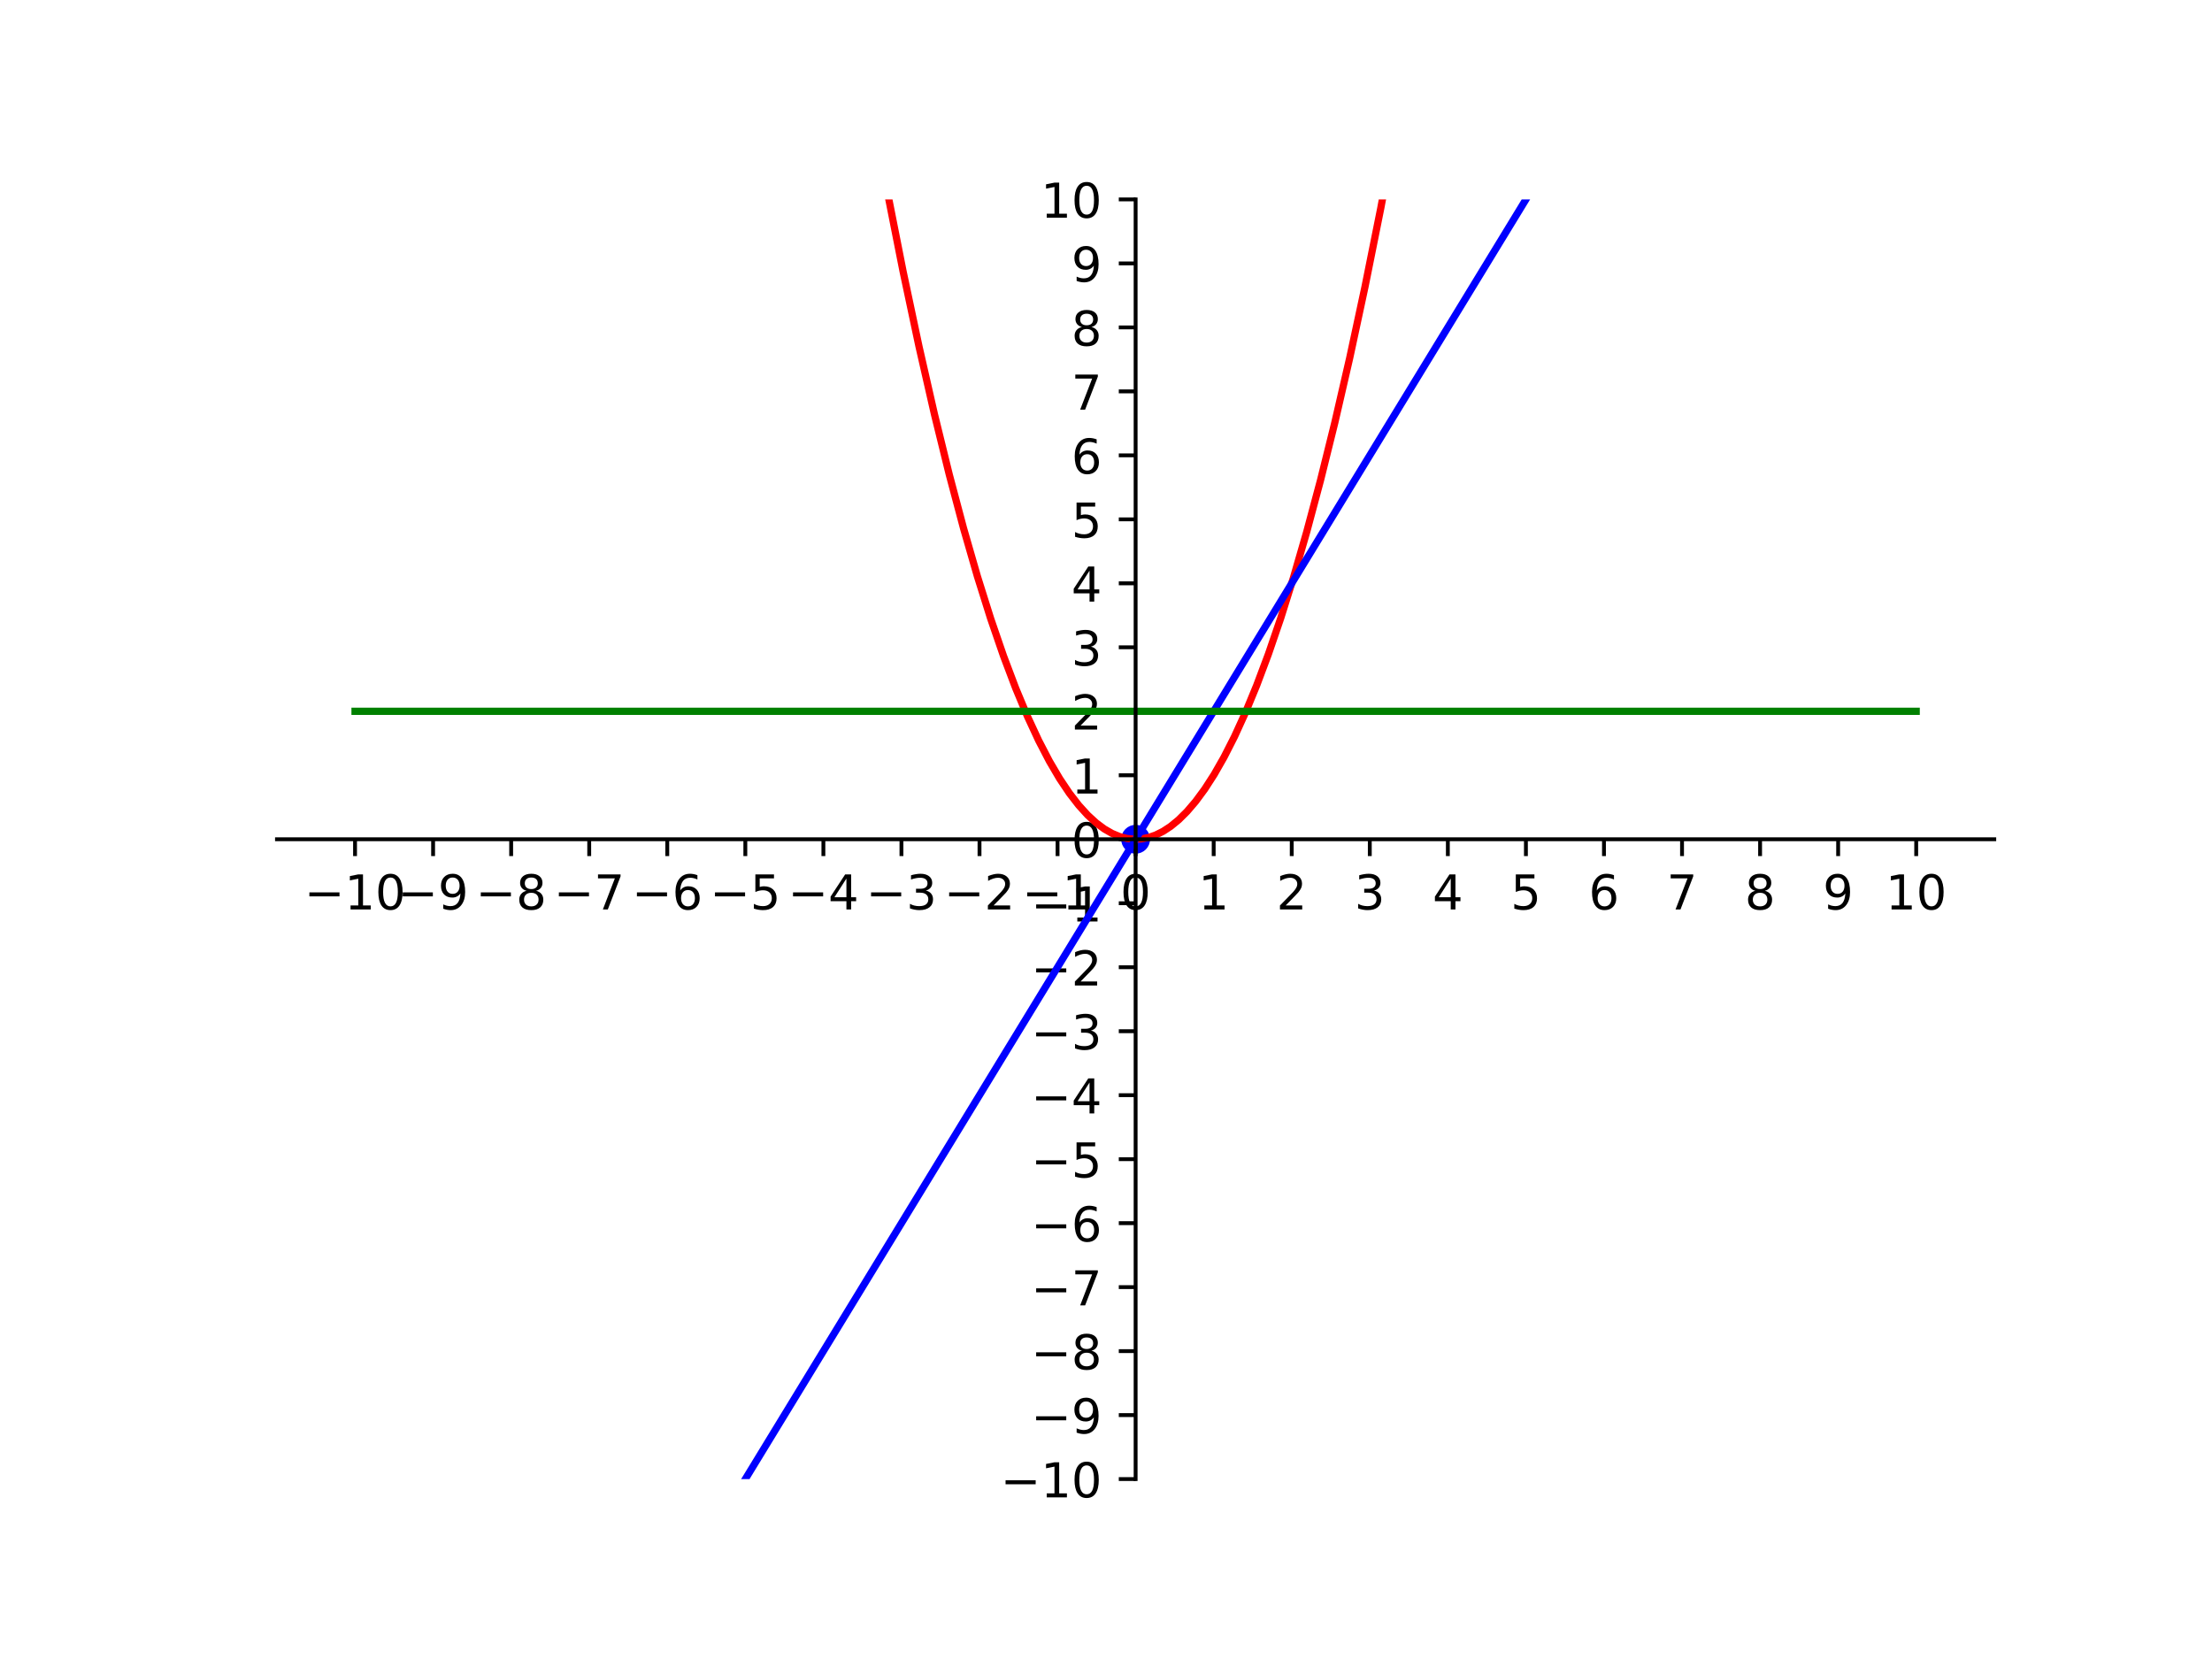
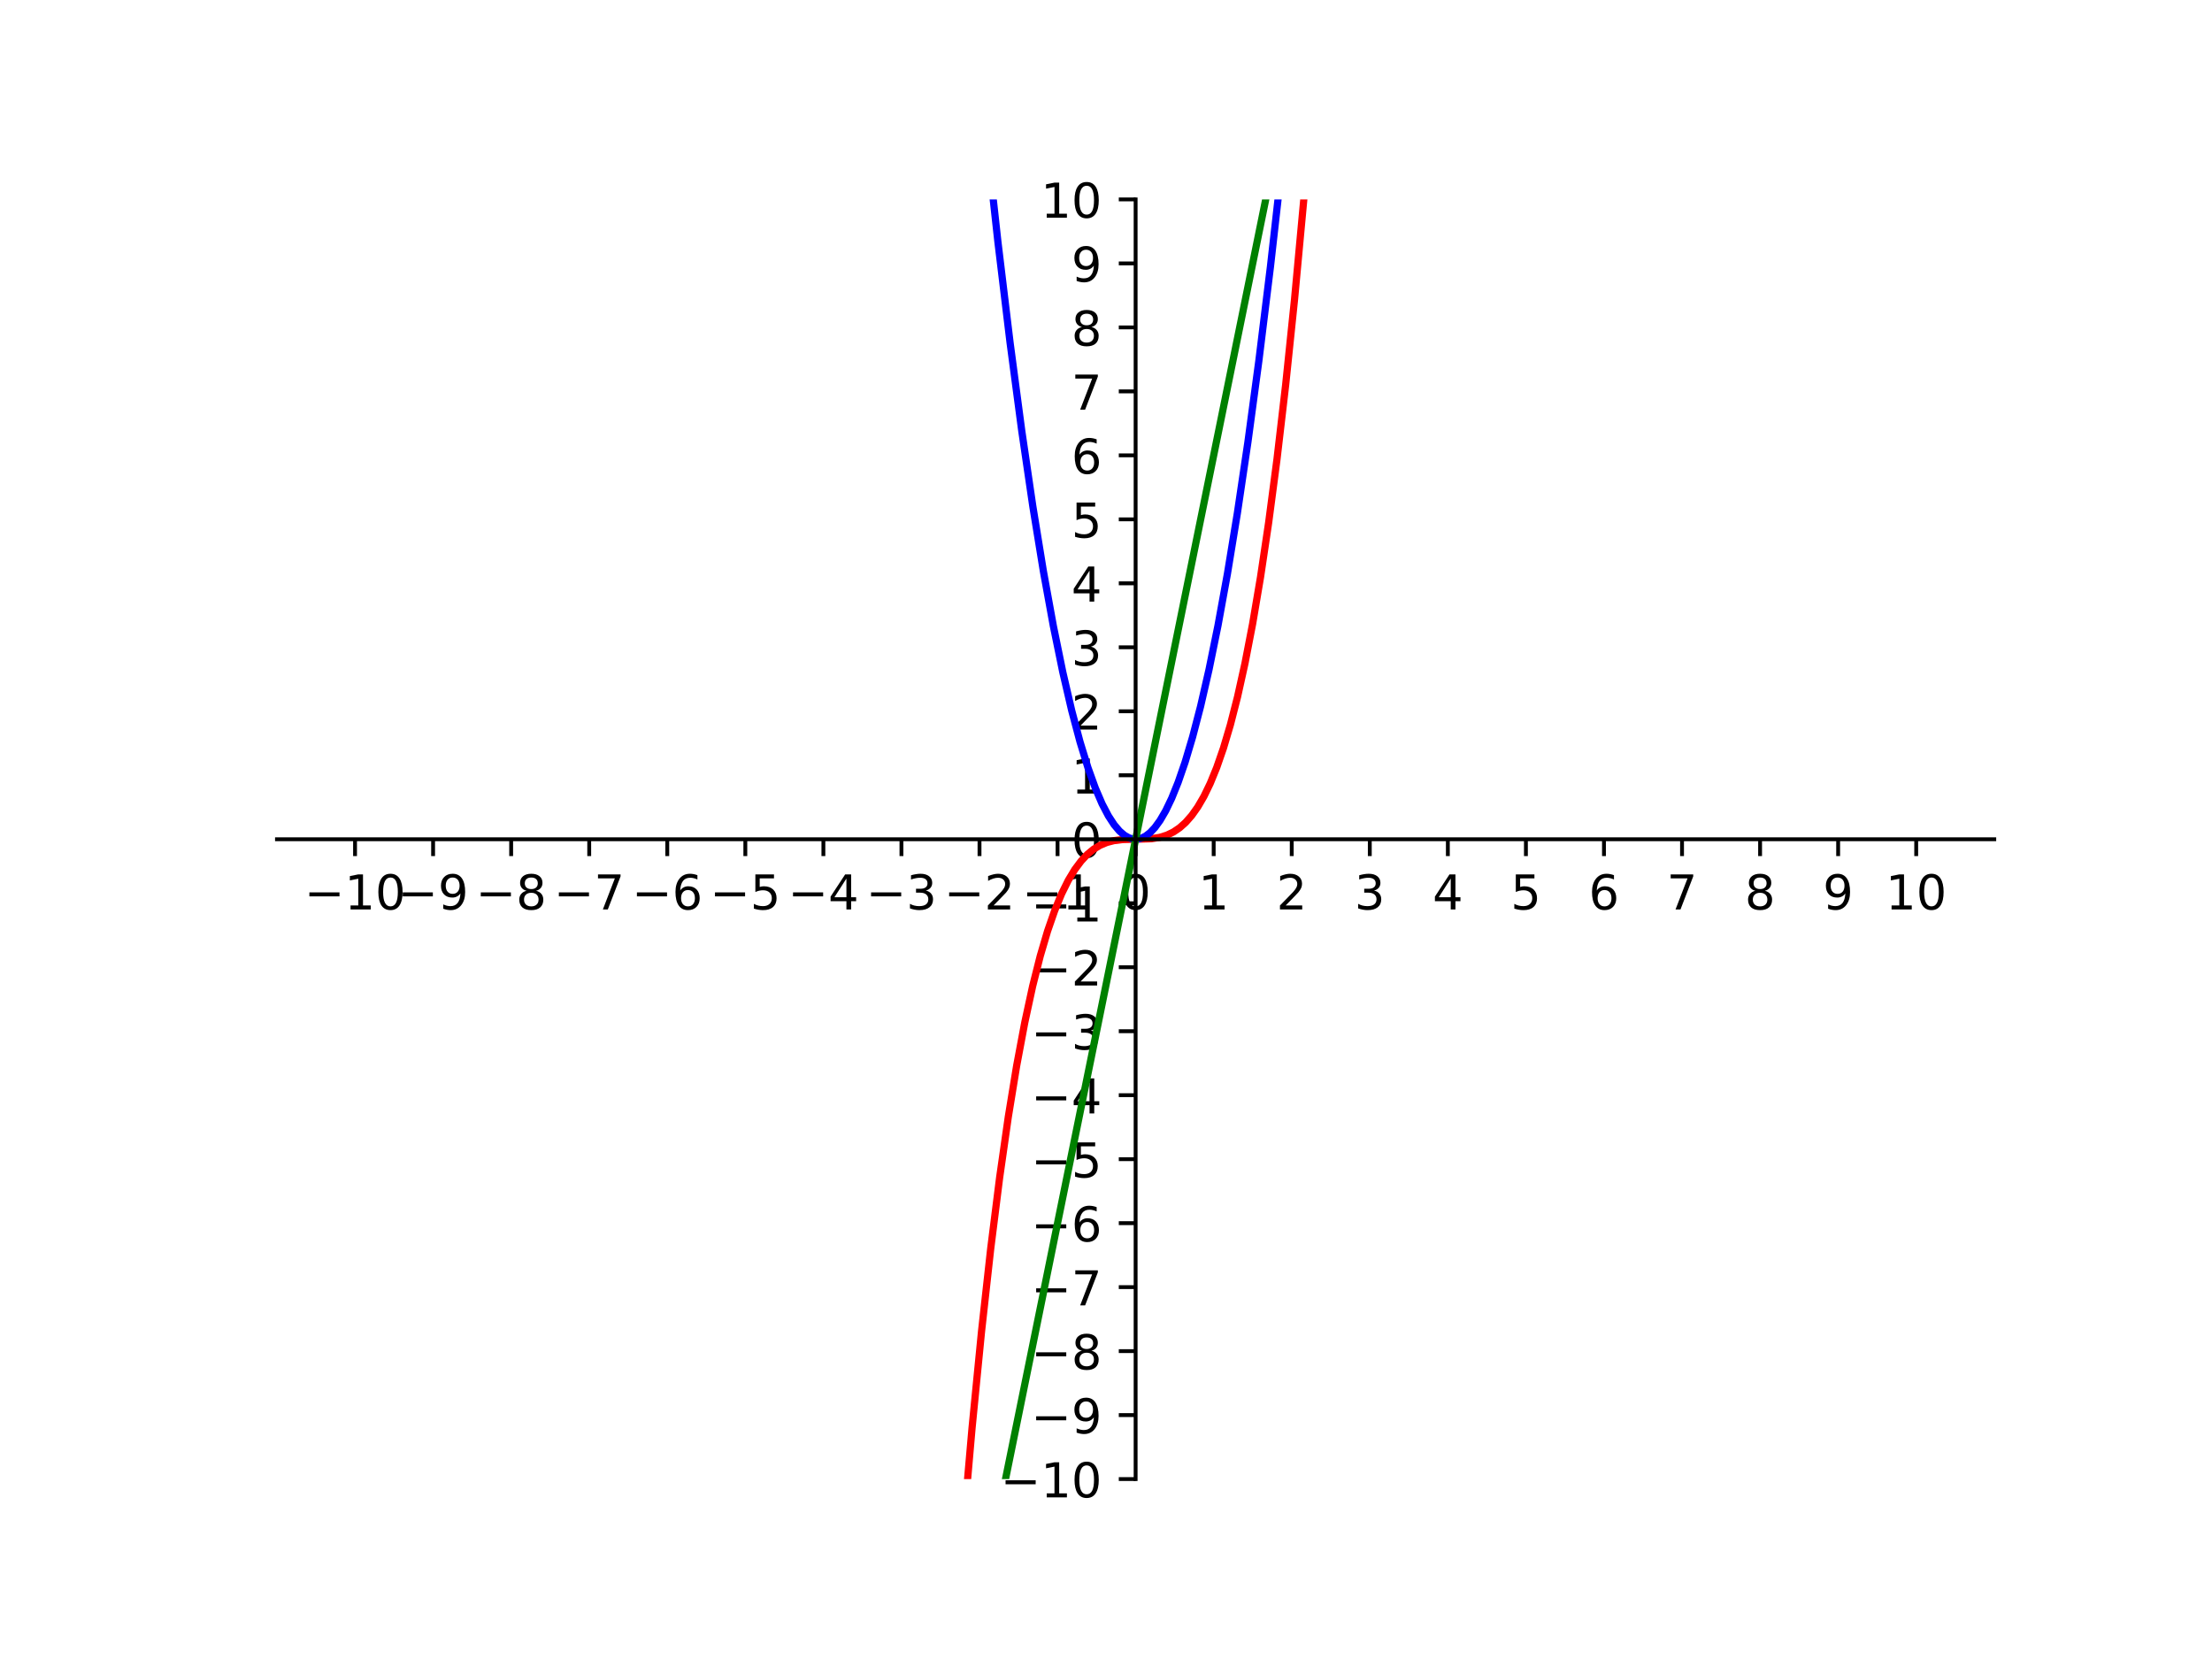
<svg xmlns="http://www.w3.org/2000/svg" xmlns:xlink="http://www.w3.org/1999/xlink" height="345pt" version="1.1" viewBox="0 0 460 345" width="460pt">
  <defs>
    <style type="text/css">
*{stroke-linecap:butt;stroke-linejoin:round;}
  </style>
  </defs>
  <g id="figure_1">
    <g id="patch_1">
      <path d="M 0 345.6  L 460.8 345.6  L 460.8 0  L 0 0  z " style="fill:#ffffff;" />
    </g>
    <g id="axes_1">
      <g id="patch_2">
        <path d="M 57.6 307.584  L 414.72 307.584  L 414.72 41.472  L 57.6 41.472  z " style="fill:#ffffff;" />
      </g>
      <g id="PathCollection_1">
-         <path clip-path="url(#p8478a89f45)" d="M 0 349.136  C 0.938 349.136 1.837 348.763 2.5 348.1  C 3.163 347.437 3.536 346.538 3.536 345.6  C 3.536 344.662 3.163 343.763 2.5 343.1  C 1.837 342.437 0.938 342.064 0 342.064  C -0.938 342.064 -1.837 342.437 -2.5 343.1  C -3.163 343.763 -3.536 344.662 -3.536 345.6  C -3.536 346.538 -3.163 347.437 -2.5 348.1  C -1.837 348.763 -0.938 349.136 0 349.136  z " style="fill:none;stroke:#800080;" />
-       </g>
-       <g id="PathCollection_2">
-         <defs>
-           <path d="M 0 2.5  C 0.663 2.5 1.299 2.237 1.768 1.768  C 2.237 1.299 2.5 0.663 2.5 0  C 2.5 -0.663 2.237 -1.299 1.768 -1.768  C 1.299 -2.237 0.663 -2.5 0 -2.5  C -0.663 -2.5 -1.299 -2.237 -1.768 -1.768  C -2.237 -1.299 -2.5 -0.663 -2.5 0  C -2.5 0.663 -2.237 1.299 -1.768 1.768  C -1.299 2.237 -0.663 2.5 0 2.5  z " id="m3355dd2261" style="stroke:#0000ff;" />
-         </defs>
-         <g clip-path="url(#p8478a89f45)">
-           <use style="fill:#0000ff;stroke:#0000ff;" x="236.16" xlink:href="#m3355dd2261" y="174.528" />
-         </g>
-       </g>
+         <path clip-path="url(#p56ffd6845a)" d="M 0 349.136  C 0.938 349.136 1.837 348.763 2.5 348.1  C 3.163 347.437 3.536 346.538 3.536 345.6  C 3.536 344.662 3.163 343.763 2.5 343.1  C 1.837 342.437 0.938 342.064 0 342.064  C -0.938 342.064 -1.837 342.437 -2.5 343.1  C -3.163 343.763 -3.536 344.662 -3.536 345.6  C -3.536 346.538 -3.163 347.437 -2.5 348.1  C -1.837 348.763 -0.938 349.136 0 349.136  z " style="fill:none;stroke:#800080;" />
+       </g>
+       <g id="PathCollection_2" />
      <g id="PathCollection_3" />
      <g id="matplotlib.axis_1">
        <g id="xtick_1">
          <g id="line2d_1">
            <defs>
-               <path d="M 0 0  L 0 3.5  " id="m9b237fff95" style="stroke:#000000;stroke-width:0.8;" />
-             </defs>
-             <g>
-               <use style="stroke:#000000;stroke-width:0.8;" x="73.833" xlink:href="#m9b237fff95" y="174.528" />
+               <path d="M 0 0  L 0 3.5  " id="m36ff1b4f3a" style="stroke:#000000;stroke-width:0.8;" />
+             </defs>
+             <g>
+               <use style="stroke:#000000;stroke-width:0.8;" x="73.833" xlink:href="#m36ff1b4f3a" y="174.528" />
            </g>
          </g>
          <g id="text_1">
            <defs>
              <path d="M 10.594 35.5  L 73.188 35.5  L 73.188 27.203  L 10.594 27.203  z " id="DejaVuSans-2212" />
              <path d="M 12.406 8.297  L 28.516 8.297  L 28.516 63.922  L 10.984 60.406  L 10.984 69.391  L 28.422 72.906  L 38.281 72.906  L 38.281 8.297  L 54.391 8.297  L 54.391 0  L 12.406 0  z " id="DejaVuSans-31" />
              <path d="M 31.781 66.406  Q 24.172 66.406 20.328 58.906  Q 16.5 51.422 16.5 36.375  Q 16.5 21.391 20.328 13.891  Q 24.172 6.391 31.781 6.391  Q 39.453 6.391 43.281 13.891  Q 47.125 21.391 47.125 36.375  Q 47.125 51.422 43.281 58.906  Q 39.453 66.406 31.781 66.406  z M 31.781 74.219  Q 44.047 74.219 50.516 64.516  Q 56.984 54.828 56.984 36.375  Q 56.984 17.969 50.516 8.266  Q 44.047 -1.422 31.781 -1.422  Q 19.531 -1.422 13.062 8.266  Q 6.594 17.969 6.594 36.375  Q 6.594 54.828 13.062 64.516  Q 19.531 74.219 31.781 74.219  z " id="DejaVuSans-30" />
            </defs>
            <g transform="translate(63.28038 189.1264)scale(0.1 -0.1)">
              <use xlink:href="#DejaVuSans-2212" />
              <use x="83.789" xlink:href="#DejaVuSans-31" />
              <use x="147.412" xlink:href="#DejaVuSans-30" />
            </g>
          </g>
        </g>
        <g id="xtick_2">
          <g id="line2d_2">
            <g>
-               <use style="stroke:#000000;stroke-width:0.8;" x="90.065" xlink:href="#m9b237fff95" y="174.528" />
+               <use style="stroke:#000000;stroke-width:0.8;" x="90.065" xlink:href="#m36ff1b4f3a" y="174.528" />
            </g>
          </g>
          <g id="text_2">
            <defs>
              <path d="M 10.984 1.516  L 10.984 10.5  Q 14.703 8.734 18.5 7.812  Q 22.312 6.891 25.984 6.891  Q 35.75 6.891 40.891 13.453  Q 46.047 20.016 46.781 33.406  Q 43.953 29.203 39.594 26.953  Q 35.25 24.703 29.984 24.703  Q 19.047 24.703 12.672 31.312  Q 6.297 37.938 6.297 49.422  Q 6.297 60.641 12.938 67.422  Q 19.578 74.219 30.609 74.219  Q 43.266 74.219 49.922 64.516  Q 56.594 54.828 56.594 36.375  Q 56.594 19.141 48.406 8.859  Q 40.234 -1.422 26.422 -1.422  Q 22.703 -1.422 18.891 -0.688  Q 15.094 0.047 10.984 1.516  z M 30.609 32.422  Q 37.25 32.422 41.125 36.953  Q 45.016 41.5 45.016 49.422  Q 45.016 57.281 41.125 61.844  Q 37.25 66.406 30.609 66.406  Q 23.969 66.406 20.094 61.844  Q 16.219 57.281 16.219 49.422  Q 16.219 41.5 20.094 36.953  Q 23.969 32.422 30.609 32.422  z " id="DejaVuSans-39" />
            </defs>
            <g transform="translate(82.69436 189.1264)scale(0.1 -0.1)">
              <use xlink:href="#DejaVuSans-2212" />
              <use x="83.789" xlink:href="#DejaVuSans-39" />
            </g>
          </g>
        </g>
        <g id="xtick_3">
          <g id="line2d_3">
            <g>
-               <use style="stroke:#000000;stroke-width:0.8;" x="106.298" xlink:href="#m9b237fff95" y="174.528" />
+               <use style="stroke:#000000;stroke-width:0.8;" x="106.298" xlink:href="#m36ff1b4f3a" y="174.528" />
            </g>
          </g>
          <g id="text_3">
            <defs>
              <path d="M 31.781 34.625  Q 24.75 34.625 20.719 30.859  Q 16.703 27.094 16.703 20.516  Q 16.703 13.922 20.719 10.156  Q 24.75 6.391 31.781 6.391  Q 38.812 6.391 42.859 10.172  Q 46.922 13.969 46.922 20.516  Q 46.922 27.094 42.891 30.859  Q 38.875 34.625 31.781 34.625  z M 21.922 38.812  Q 15.578 40.375 12.031 44.719  Q 8.5 49.078 8.5 55.328  Q 8.5 64.062 14.719 69.141  Q 20.953 74.219 31.781 74.219  Q 42.672 74.219 48.875 69.141  Q 55.078 64.062 55.078 55.328  Q 55.078 49.078 51.531 44.719  Q 48 40.375 41.703 38.812  Q 48.828 37.156 52.797 32.312  Q 56.781 27.484 56.781 20.516  Q 56.781 9.906 50.312 4.234  Q 43.844 -1.422 31.781 -1.422  Q 19.734 -1.422 13.25 4.234  Q 6.781 9.906 6.781 20.516  Q 6.781 27.484 10.781 32.312  Q 14.797 37.156 21.922 38.812  z M 18.312 54.391  Q 18.312 48.734 21.844 45.562  Q 25.391 42.391 31.781 42.391  Q 38.141 42.391 41.719 45.562  Q 45.312 48.734 45.312 54.391  Q 45.312 60.062 41.719 63.234  Q 38.141 66.406 31.781 66.406  Q 25.391 66.406 21.844 63.234  Q 18.312 60.062 18.312 54.391  z " id="DejaVuSans-38" />
            </defs>
            <g transform="translate(98.92709 189.1264)scale(0.1 -0.1)">
              <use xlink:href="#DejaVuSans-2212" />
              <use x="83.789" xlink:href="#DejaVuSans-38" />
            </g>
          </g>
        </g>
        <g id="xtick_4">
          <g id="line2d_4">
            <g>
-               <use style="stroke:#000000;stroke-width:0.8;" x="122.531" xlink:href="#m9b237fff95" y="174.528" />
+               <use style="stroke:#000000;stroke-width:0.8;" x="122.531" xlink:href="#m36ff1b4f3a" y="174.528" />
            </g>
          </g>
          <g id="text_4">
            <defs>
              <path d="M 8.203 72.906  L 55.078 72.906  L 55.078 68.703  L 28.609 0  L 18.312 0  L 43.219 64.594  L 8.203 64.594  z " id="DejaVuSans-37" />
            </defs>
            <g transform="translate(115.1598 189.1264)scale(0.1 -0.1)">
              <use xlink:href="#DejaVuSans-2212" />
              <use x="83.789" xlink:href="#DejaVuSans-37" />
            </g>
          </g>
        </g>
        <g id="xtick_5">
          <g id="line2d_5">
            <g>
-               <use style="stroke:#000000;stroke-width:0.8;" x="138.764" xlink:href="#m9b237fff95" y="174.528" />
+               <use style="stroke:#000000;stroke-width:0.8;" x="138.764" xlink:href="#m36ff1b4f3a" y="174.528" />
            </g>
          </g>
          <g id="text_5">
            <defs>
              <path d="M 33.016 40.375  Q 26.375 40.375 22.484 35.828  Q 18.609 31.297 18.609 23.391  Q 18.609 15.531 22.484 10.953  Q 26.375 6.391 33.016 6.391  Q 39.656 6.391 43.531 10.953  Q 47.406 15.531 47.406 23.391  Q 47.406 31.297 43.531 35.828  Q 39.656 40.375 33.016 40.375  z M 52.594 71.297  L 52.594 62.312  Q 48.875 64.062 45.094 64.984  Q 41.312 65.922 37.594 65.922  Q 27.828 65.922 22.672 59.328  Q 17.531 52.734 16.797 39.406  Q 19.672 43.656 24.016 45.922  Q 28.375 48.188 33.594 48.188  Q 44.578 48.188 50.953 41.516  Q 57.328 34.859 57.328 23.391  Q 57.328 12.156 50.688 5.359  Q 44.047 -1.422 33.016 -1.422  Q 20.359 -1.422 13.672 8.266  Q 6.984 17.969 6.984 36.375  Q 6.984 53.656 15.188 63.938  Q 23.391 74.219 37.203 74.219  Q 40.922 74.219 44.703 73.484  Q 48.484 72.75 52.594 71.297  z " id="DejaVuSans-36" />
            </defs>
            <g transform="translate(131.3925 189.1264)scale(0.1 -0.1)">
              <use xlink:href="#DejaVuSans-2212" />
              <use x="83.789" xlink:href="#DejaVuSans-36" />
            </g>
          </g>
        </g>
        <g id="xtick_6">
          <g id="line2d_6">
            <g>
-               <use style="stroke:#000000;stroke-width:0.8;" x="154.996" xlink:href="#m9b237fff95" y="174.528" />
+               <use style="stroke:#000000;stroke-width:0.8;" x="154.996" xlink:href="#m36ff1b4f3a" y="174.528" />
            </g>
          </g>
          <g id="text_6">
            <defs>
              <path d="M 10.797 72.906  L 49.516 72.906  L 49.516 64.594  L 19.828 64.594  L 19.828 46.734  Q 21.969 47.469 24.109 47.828  Q 26.266 48.188 28.422 48.188  Q 40.625 48.188 47.75 41.5  Q 54.891 34.812 54.891 23.391  Q 54.891 11.625 47.562 5.094  Q 40.234 -1.422 26.906 -1.422  Q 22.312 -1.422 17.547 -0.641  Q 12.797 0.141 7.719 1.703  L 7.719 11.625  Q 12.109 9.234 16.797 8.062  Q 21.484 6.891 26.703 6.891  Q 35.156 6.891 40.078 11.328  Q 45.016 15.766 45.016 23.391  Q 45.016 31 40.078 35.438  Q 35.156 39.891 26.703 39.891  Q 22.75 39.891 18.812 39.016  Q 14.891 38.141 10.797 36.281  z " id="DejaVuSans-35" />
            </defs>
            <g transform="translate(147.6253 189.1264)scale(0.1 -0.1)">
              <use xlink:href="#DejaVuSans-2212" />
              <use x="83.789" xlink:href="#DejaVuSans-35" />
            </g>
          </g>
        </g>
        <g id="xtick_7">
          <g id="line2d_7">
            <g>
-               <use style="stroke:#000000;stroke-width:0.8;" x="171.229" xlink:href="#m9b237fff95" y="174.528" />
+               <use style="stroke:#000000;stroke-width:0.8;" x="171.229" xlink:href="#m36ff1b4f3a" y="174.528" />
            </g>
          </g>
          <g id="text_7">
            <defs>
              <path d="M 37.797 64.312  L 12.891 25.391  L 37.797 25.391  z M 35.203 72.906  L 47.609 72.906  L 47.609 25.391  L 58.016 25.391  L 58.016 17.188  L 47.609 17.188  L 47.609 0  L 37.797 0  L 37.797 17.188  L 4.891 17.188  L 4.891 26.703  z " id="DejaVuSans-34" />
            </defs>
            <g transform="translate(163.858 189.1264)scale(0.1 -0.1)">
              <use xlink:href="#DejaVuSans-2212" />
              <use x="83.789" xlink:href="#DejaVuSans-34" />
            </g>
          </g>
        </g>
        <g id="xtick_8">
          <g id="line2d_8">
            <g>
-               <use style="stroke:#000000;stroke-width:0.8;" x="187.462" xlink:href="#m9b237fff95" y="174.528" />
+               <use style="stroke:#000000;stroke-width:0.8;" x="187.462" xlink:href="#m36ff1b4f3a" y="174.528" />
            </g>
          </g>
          <g id="text_8">
            <defs>
              <path d="M 40.578 39.312  Q 47.656 37.797 51.625 33  Q 55.609 28.219 55.609 21.188  Q 55.609 10.406 48.188 4.484  Q 40.766 -1.422 27.094 -1.422  Q 22.516 -1.422 17.656 -0.516  Q 12.797 0.391 7.625 2.203  L 7.625 11.719  Q 11.719 9.328 16.594 8.109  Q 21.484 6.891 26.812 6.891  Q 36.078 6.891 40.938 10.547  Q 45.797 14.203 45.797 21.188  Q 45.797 27.641 41.281 31.266  Q 36.766 34.906 28.719 34.906  L 20.219 34.906  L 20.219 43.016  L 29.109 43.016  Q 36.375 43.016 40.234 45.922  Q 44.094 48.828 44.094 54.297  Q 44.094 59.906 40.109 62.906  Q 36.141 65.922 28.719 65.922  Q 24.656 65.922 20.016 65.031  Q 15.375 64.156 9.812 62.312  L 9.812 71.094  Q 15.438 72.656 20.344 73.438  Q 25.25 74.219 29.594 74.219  Q 40.828 74.219 47.359 69.109  Q 53.906 64.016 53.906 55.328  Q 53.906 49.266 50.438 45.094  Q 46.969 40.922 40.578 39.312  z " id="DejaVuSans-33" />
            </defs>
            <g transform="translate(180.0907 189.1264)scale(0.1 -0.1)">
              <use xlink:href="#DejaVuSans-2212" />
              <use x="83.789" xlink:href="#DejaVuSans-33" />
            </g>
          </g>
        </g>
        <g id="xtick_9">
          <g id="line2d_9">
            <g>
-               <use style="stroke:#000000;stroke-width:0.8;" x="203.695" xlink:href="#m9b237fff95" y="174.528" />
+               <use style="stroke:#000000;stroke-width:0.8;" x="203.695" xlink:href="#m36ff1b4f3a" y="174.528" />
            </g>
          </g>
          <g id="text_9">
            <defs>
              <path d="M 19.188 8.297  L 53.609 8.297  L 53.609 0  L 7.328 0  L 7.328 8.297  Q 12.938 14.109 22.625 23.891  Q 32.328 33.688 34.812 36.531  Q 39.547 41.844 41.422 45.531  Q 43.312 49.219 43.312 52.781  Q 43.312 58.594 39.234 62.25  Q 35.156 65.922 28.609 65.922  Q 23.969 65.922 18.812 64.312  Q 13.672 62.703 7.812 59.422  L 7.812 69.391  Q 13.766 71.781 18.938 73  Q 24.125 74.219 28.422 74.219  Q 39.75 74.219 46.484 68.547  Q 53.219 62.891 53.219 53.422  Q 53.219 48.922 51.531 44.891  Q 49.859 40.875 45.406 35.406  Q 44.188 33.984 37.641 27.219  Q 31.109 20.453 19.188 8.297  z " id="DejaVuSans-32" />
            </defs>
            <g transform="translate(196.3235 189.1264)scale(0.1 -0.1)">
              <use xlink:href="#DejaVuSans-2212" />
              <use x="83.789" xlink:href="#DejaVuSans-32" />
            </g>
          </g>
        </g>
        <g id="xtick_10">
          <g id="line2d_10">
            <g>
-               <use style="stroke:#000000;stroke-width:0.8;" x="219.927" xlink:href="#m9b237fff95" y="174.528" />
+               <use style="stroke:#000000;stroke-width:0.8;" x="219.927" xlink:href="#m36ff1b4f3a" y="174.528" />
            </g>
          </g>
          <g id="text_10">
            <g transform="translate(212.5562 189.1264)scale(0.1 -0.1)">
              <use xlink:href="#DejaVuSans-2212" />
              <use x="83.789" xlink:href="#DejaVuSans-31" />
            </g>
          </g>
        </g>
        <g id="xtick_11">
          <g id="line2d_11">
            <g>
-               <use style="stroke:#000000;stroke-width:0.8;" x="236.16" xlink:href="#m9b237fff95" y="174.528" />
+               <use style="stroke:#000000;stroke-width:0.8;" x="236.16" xlink:href="#m36ff1b4f3a" y="174.528" />
            </g>
          </g>
          <g id="text_11">
            <g transform="translate(232.9787 189.1264)scale(0.1 -0.1)">
              <use xlink:href="#DejaVuSans-30" />
            </g>
          </g>
        </g>
        <g id="xtick_12">
          <g id="line2d_12">
            <g>
-               <use style="stroke:#000000;stroke-width:0.8;" x="252.393" xlink:href="#m9b237fff95" y="174.528" />
+               <use style="stroke:#000000;stroke-width:0.8;" x="252.393" xlink:href="#m36ff1b4f3a" y="174.528" />
            </g>
          </g>
          <g id="text_12">
            <g transform="translate(249.2115 189.1264)scale(0.1 -0.1)">
              <use xlink:href="#DejaVuSans-31" />
            </g>
          </g>
        </g>
        <g id="xtick_13">
          <g id="line2d_13">
            <g>
-               <use style="stroke:#000000;stroke-width:0.8;" x="268.625" xlink:href="#m9b237fff95" y="174.528" />
+               <use style="stroke:#000000;stroke-width:0.8;" x="268.625" xlink:href="#m36ff1b4f3a" y="174.528" />
            </g>
          </g>
          <g id="text_13">
            <g transform="translate(265.4442 189.1264)scale(0.1 -0.1)">
              <use xlink:href="#DejaVuSans-32" />
            </g>
          </g>
        </g>
        <g id="xtick_14">
          <g id="line2d_14">
            <g>
-               <use style="stroke:#000000;stroke-width:0.8;" x="284.858" xlink:href="#m9b237fff95" y="174.528" />
+               <use style="stroke:#000000;stroke-width:0.8;" x="284.858" xlink:href="#m36ff1b4f3a" y="174.528" />
            </g>
          </g>
          <g id="text_14">
            <g transform="translate(281.6769 189.1264)scale(0.1 -0.1)">
              <use xlink:href="#DejaVuSans-33" />
            </g>
          </g>
        </g>
        <g id="xtick_15">
          <g id="line2d_15">
            <g>
-               <use style="stroke:#000000;stroke-width:0.8;" x="301.091" xlink:href="#m9b237fff95" y="174.528" />
+               <use style="stroke:#000000;stroke-width:0.8;" x="301.091" xlink:href="#m36ff1b4f3a" y="174.528" />
            </g>
          </g>
          <g id="text_15">
            <g transform="translate(297.9097 189.1264)scale(0.1 -0.1)">
              <use xlink:href="#DejaVuSans-34" />
            </g>
          </g>
        </g>
        <g id="xtick_16">
          <g id="line2d_16">
            <g>
-               <use style="stroke:#000000;stroke-width:0.8;" x="317.324" xlink:href="#m9b237fff95" y="174.528" />
+               <use style="stroke:#000000;stroke-width:0.8;" x="317.324" xlink:href="#m36ff1b4f3a" y="174.528" />
            </g>
          </g>
          <g id="text_16">
            <g transform="translate(314.1424 189.1264)scale(0.1 -0.1)">
              <use xlink:href="#DejaVuSans-35" />
            </g>
          </g>
        </g>
        <g id="xtick_17">
          <g id="line2d_17">
            <g>
-               <use style="stroke:#000000;stroke-width:0.8;" x="333.556" xlink:href="#m9b237fff95" y="174.528" />
+               <use style="stroke:#000000;stroke-width:0.8;" x="333.556" xlink:href="#m36ff1b4f3a" y="174.528" />
            </g>
          </g>
          <g id="text_17">
            <g transform="translate(330.3751 189.1264)scale(0.1 -0.1)">
              <use xlink:href="#DejaVuSans-36" />
            </g>
          </g>
        </g>
        <g id="xtick_18">
          <g id="line2d_18">
            <g>
-               <use style="stroke:#000000;stroke-width:0.8;" x="349.789" xlink:href="#m9b237fff95" y="174.528" />
+               <use style="stroke:#000000;stroke-width:0.8;" x="349.789" xlink:href="#m36ff1b4f3a" y="174.528" />
            </g>
          </g>
          <g id="text_18">
            <g transform="translate(346.6078 189.1264)scale(0.1 -0.1)">
              <use xlink:href="#DejaVuSans-37" />
            </g>
          </g>
        </g>
        <g id="xtick_19">
          <g id="line2d_19">
            <g>
-               <use style="stroke:#000000;stroke-width:0.8;" x="366.022" xlink:href="#m9b237fff95" y="174.528" />
+               <use style="stroke:#000000;stroke-width:0.8;" x="366.022" xlink:href="#m36ff1b4f3a" y="174.528" />
            </g>
          </g>
          <g id="text_19">
            <g transform="translate(362.8406 189.1264)scale(0.1 -0.1)">
              <use xlink:href="#DejaVuSans-38" />
            </g>
          </g>
        </g>
        <g id="xtick_20">
          <g id="line2d_20">
            <g>
-               <use style="stroke:#000000;stroke-width:0.8;" x="382.255" xlink:href="#m9b237fff95" y="174.528" />
+               <use style="stroke:#000000;stroke-width:0.8;" x="382.255" xlink:href="#m36ff1b4f3a" y="174.528" />
            </g>
          </g>
          <g id="text_20">
            <g transform="translate(379.0733 189.1264)scale(0.1 -0.1)">
              <use xlink:href="#DejaVuSans-39" />
            </g>
          </g>
        </g>
        <g id="xtick_21">
          <g id="line2d_21">
            <g>
-               <use style="stroke:#000000;stroke-width:0.8;" x="398.487" xlink:href="#m9b237fff95" y="174.528" />
+               <use style="stroke:#000000;stroke-width:0.8;" x="398.487" xlink:href="#m36ff1b4f3a" y="174.528" />
            </g>
          </g>
          <g id="text_21">
            <g transform="translate(392.1248 189.1264)scale(0.1 -0.1)">
              <use xlink:href="#DejaVuSans-31" />
              <use x="63.623" xlink:href="#DejaVuSans-30" />
            </g>
          </g>
        </g>
      </g>
      <g id="matplotlib.axis_2">
        <g id="ytick_1">
          <g id="line2d_22">
            <defs>
-               <path d="M 0 0  L -3.5 0  " id="m974d3b656c" style="stroke:#000000;stroke-width:0.8;" />
-             </defs>
-             <g>
-               <use style="stroke:#000000;stroke-width:0.8;" x="236.16" xlink:href="#m974d3b656c" y="307.584" />
+               <path d="M 0 0  L -3.5 0  " id="ma123dada81" style="stroke:#000000;stroke-width:0.8;" />
+             </defs>
+             <g>
+               <use style="stroke:#000000;stroke-width:0.8;" x="236.16" xlink:href="#ma123dada81" y="307.584" />
            </g>
          </g>
          <g id="text_22">
            <g transform="translate(208.0553 311.3832)scale(0.1 -0.1)">
              <use xlink:href="#DejaVuSans-2212" />
              <use x="83.789" xlink:href="#DejaVuSans-31" />
              <use x="147.412" xlink:href="#DejaVuSans-30" />
            </g>
          </g>
        </g>
        <g id="ytick_2">
          <g id="line2d_23">
            <g>
-               <use style="stroke:#000000;stroke-width:0.8;" x="236.16" xlink:href="#m974d3b656c" y="294.278" />
+               <use style="stroke:#000000;stroke-width:0.8;" x="236.16" xlink:href="#ma123dada81" y="294.278" />
            </g>
          </g>
          <g id="text_23">
            <g transform="translate(214.4178 298.0776)scale(0.1 -0.1)">
              <use xlink:href="#DejaVuSans-2212" />
              <use x="83.789" xlink:href="#DejaVuSans-39" />
            </g>
          </g>
        </g>
        <g id="ytick_3">
          <g id="line2d_24">
            <g>
-               <use style="stroke:#000000;stroke-width:0.8;" x="236.16" xlink:href="#m974d3b656c" y="280.973" />
+               <use style="stroke:#000000;stroke-width:0.8;" x="236.16" xlink:href="#ma123dada81" y="280.973" />
            </g>
          </g>
          <g id="text_24">
            <g transform="translate(214.4178 284.772)scale(0.1 -0.1)">
              <use xlink:href="#DejaVuSans-2212" />
              <use x="83.789" xlink:href="#DejaVuSans-38" />
            </g>
          </g>
        </g>
        <g id="ytick_4">
          <g id="line2d_25">
            <g>
-               <use style="stroke:#000000;stroke-width:0.8;" x="236.16" xlink:href="#m974d3b656c" y="267.667" />
+               <use style="stroke:#000000;stroke-width:0.8;" x="236.16" xlink:href="#ma123dada81" y="267.667" />
            </g>
          </g>
          <g id="text_25">
            <g transform="translate(214.4178 271.4664)scale(0.1 -0.1)">
              <use xlink:href="#DejaVuSans-2212" />
              <use x="83.789" xlink:href="#DejaVuSans-37" />
            </g>
          </g>
        </g>
        <g id="ytick_5">
          <g id="line2d_26">
            <g>
-               <use style="stroke:#000000;stroke-width:0.8;" x="236.16" xlink:href="#m974d3b656c" y="254.362" />
+               <use style="stroke:#000000;stroke-width:0.8;" x="236.16" xlink:href="#ma123dada81" y="254.362" />
            </g>
          </g>
          <g id="text_26">
            <g transform="translate(214.4178 258.1608)scale(0.1 -0.1)">
              <use xlink:href="#DejaVuSans-2212" />
              <use x="83.789" xlink:href="#DejaVuSans-36" />
            </g>
          </g>
        </g>
        <g id="ytick_6">
          <g id="line2d_27">
            <g>
-               <use style="stroke:#000000;stroke-width:0.8;" x="236.16" xlink:href="#m974d3b656c" y="241.056" />
+               <use style="stroke:#000000;stroke-width:0.8;" x="236.16" xlink:href="#ma123dada81" y="241.056" />
            </g>
          </g>
          <g id="text_27">
            <g transform="translate(214.4178 244.8552)scale(0.1 -0.1)">
              <use xlink:href="#DejaVuSans-2212" />
              <use x="83.789" xlink:href="#DejaVuSans-35" />
            </g>
          </g>
        </g>
        <g id="ytick_7">
          <g id="line2d_28">
            <g>
-               <use style="stroke:#000000;stroke-width:0.8;" x="236.16" xlink:href="#m974d3b656c" y="227.75" />
+               <use style="stroke:#000000;stroke-width:0.8;" x="236.16" xlink:href="#ma123dada81" y="227.75" />
            </g>
          </g>
          <g id="text_28">
            <g transform="translate(214.4178 231.5496)scale(0.1 -0.1)">
              <use xlink:href="#DejaVuSans-2212" />
              <use x="83.789" xlink:href="#DejaVuSans-34" />
            </g>
          </g>
        </g>
        <g id="ytick_8">
          <g id="line2d_29">
            <g>
-               <use style="stroke:#000000;stroke-width:0.8;" x="236.16" xlink:href="#m974d3b656c" y="214.445" />
+               <use style="stroke:#000000;stroke-width:0.8;" x="236.16" xlink:href="#ma123dada81" y="214.445" />
            </g>
          </g>
          <g id="text_29">
            <g transform="translate(214.4178 218.244)scale(0.1 -0.1)">
              <use xlink:href="#DejaVuSans-2212" />
              <use x="83.789" xlink:href="#DejaVuSans-33" />
            </g>
          </g>
        </g>
        <g id="ytick_9">
          <g id="line2d_30">
            <g>
-               <use style="stroke:#000000;stroke-width:0.8;" x="236.16" xlink:href="#m974d3b656c" y="201.139" />
+               <use style="stroke:#000000;stroke-width:0.8;" x="236.16" xlink:href="#ma123dada81" y="201.139" />
            </g>
          </g>
          <g id="text_30">
            <g transform="translate(214.4178 204.9384)scale(0.1 -0.1)">
              <use xlink:href="#DejaVuSans-2212" />
              <use x="83.789" xlink:href="#DejaVuSans-32" />
            </g>
          </g>
        </g>
        <g id="ytick_10">
          <g id="line2d_31">
            <g>
-               <use style="stroke:#000000;stroke-width:0.8;" x="236.16" xlink:href="#m974d3b656c" y="187.834" />
+               <use style="stroke:#000000;stroke-width:0.8;" x="236.16" xlink:href="#ma123dada81" y="187.834" />
            </g>
          </g>
          <g id="text_31">
            <g transform="translate(214.4178 191.6328)scale(0.1 -0.1)">
              <use xlink:href="#DejaVuSans-2212" />
              <use x="83.789" xlink:href="#DejaVuSans-31" />
            </g>
          </g>
        </g>
        <g id="ytick_11">
          <g id="line2d_32">
            <g>
-               <use style="stroke:#000000;stroke-width:0.8;" x="236.16" xlink:href="#m974d3b656c" y="174.528" />
+               <use style="stroke:#000000;stroke-width:0.8;" x="236.16" xlink:href="#ma123dada81" y="174.528" />
            </g>
          </g>
          <g id="text_32">
            <g transform="translate(222.7975 178.3272)scale(0.1 -0.1)">
              <use xlink:href="#DejaVuSans-30" />
            </g>
          </g>
        </g>
        <g id="ytick_12">
          <g id="line2d_33">
            <g>
-               <use style="stroke:#000000;stroke-width:0.8;" x="236.16" xlink:href="#m974d3b656c" y="161.222" />
+               <use style="stroke:#000000;stroke-width:0.8;" x="236.16" xlink:href="#ma123dada81" y="161.222" />
            </g>
          </g>
          <g id="text_33">
            <g transform="translate(222.7975 165.0216)scale(0.1 -0.1)">
              <use xlink:href="#DejaVuSans-31" />
            </g>
          </g>
        </g>
        <g id="ytick_13">
          <g id="line2d_34">
            <g>
-               <use style="stroke:#000000;stroke-width:0.8;" x="236.16" xlink:href="#m974d3b656c" y="147.917" />
+               <use style="stroke:#000000;stroke-width:0.8;" x="236.16" xlink:href="#ma123dada81" y="147.917" />
            </g>
          </g>
          <g id="text_34">
            <g transform="translate(222.7975 151.716)scale(0.1 -0.1)">
              <use xlink:href="#DejaVuSans-32" />
            </g>
          </g>
        </g>
        <g id="ytick_14">
          <g id="line2d_35">
            <g>
-               <use style="stroke:#000000;stroke-width:0.8;" x="236.16" xlink:href="#m974d3b656c" y="134.611" />
+               <use style="stroke:#000000;stroke-width:0.8;" x="236.16" xlink:href="#ma123dada81" y="134.611" />
            </g>
          </g>
          <g id="text_35">
            <g transform="translate(222.7975 138.4104)scale(0.1 -0.1)">
              <use xlink:href="#DejaVuSans-33" />
            </g>
          </g>
        </g>
        <g id="ytick_15">
          <g id="line2d_36">
            <g>
-               <use style="stroke:#000000;stroke-width:0.8;" x="236.16" xlink:href="#m974d3b656c" y="121.306" />
+               <use style="stroke:#000000;stroke-width:0.8;" x="236.16" xlink:href="#ma123dada81" y="121.306" />
            </g>
          </g>
          <g id="text_36">
            <g transform="translate(222.7975 125.1048)scale(0.1 -0.1)">
              <use xlink:href="#DejaVuSans-34" />
            </g>
          </g>
        </g>
        <g id="ytick_16">
          <g id="line2d_37">
            <g>
-               <use style="stroke:#000000;stroke-width:0.8;" x="236.16" xlink:href="#m974d3b656c" y="108" />
+               <use style="stroke:#000000;stroke-width:0.8;" x="236.16" xlink:href="#ma123dada81" y="108" />
            </g>
          </g>
          <g id="text_37">
            <g transform="translate(222.7975 111.7992)scale(0.1 -0.1)">
              <use xlink:href="#DejaVuSans-35" />
            </g>
          </g>
        </g>
        <g id="ytick_17">
          <g id="line2d_38">
            <g>
-               <use style="stroke:#000000;stroke-width:0.8;" x="236.16" xlink:href="#m974d3b656c" y="94.694" />
+               <use style="stroke:#000000;stroke-width:0.8;" x="236.16" xlink:href="#ma123dada81" y="94.694" />
            </g>
          </g>
          <g id="text_38">
            <g transform="translate(222.7975 98.49362)scale(0.1 -0.1)">
              <use xlink:href="#DejaVuSans-36" />
            </g>
          </g>
        </g>
        <g id="ytick_18">
          <g id="line2d_39">
            <g>
-               <use style="stroke:#000000;stroke-width:0.8;" x="236.16" xlink:href="#m974d3b656c" y="81.389" />
+               <use style="stroke:#000000;stroke-width:0.8;" x="236.16" xlink:href="#ma123dada81" y="81.389" />
            </g>
          </g>
          <g id="text_39">
            <g transform="translate(222.7975 85.18802)scale(0.1 -0.1)">
              <use xlink:href="#DejaVuSans-37" />
            </g>
          </g>
        </g>
        <g id="ytick_19">
          <g id="line2d_40">
            <g>
-               <use style="stroke:#000000;stroke-width:0.8;" x="236.16" xlink:href="#m974d3b656c" y="68.083" />
+               <use style="stroke:#000000;stroke-width:0.8;" x="236.16" xlink:href="#ma123dada81" y="68.083" />
            </g>
          </g>
          <g id="text_40">
            <g transform="translate(222.7975 71.88242)scale(0.1 -0.1)">
              <use xlink:href="#DejaVuSans-38" />
            </g>
          </g>
        </g>
        <g id="ytick_20">
          <g id="line2d_41">
            <g>
-               <use style="stroke:#000000;stroke-width:0.8;" x="236.16" xlink:href="#m974d3b656c" y="54.778" />
+               <use style="stroke:#000000;stroke-width:0.8;" x="236.16" xlink:href="#ma123dada81" y="54.778" />
            </g>
          </g>
          <g id="text_41">
            <g transform="translate(222.7975 58.57682)scale(0.1 -0.1)">
              <use xlink:href="#DejaVuSans-39" />
            </g>
          </g>
        </g>
        <g id="ytick_21">
          <g id="line2d_42">
            <g>
-               <use style="stroke:#000000;stroke-width:0.8;" x="236.16" xlink:href="#m974d3b656c" y="41.472" />
+               <use style="stroke:#000000;stroke-width:0.8;" x="236.16" xlink:href="#ma123dada81" y="41.472" />
            </g>
          </g>
          <g id="text_42">
            <g transform="translate(216.435 45.27122)scale(0.1 -0.1)">
              <use xlink:href="#DejaVuSans-31" />
              <use x="63.623" xlink:href="#DejaVuSans-30" />
            </g>
          </g>
        </g>
      </g>
      <g id="line2d_43">
-         <path clip-path="url(#p8478a89f45)" d="M 177.201 -1  L 180.839 19.991  L 184.378 39.129  L 187.803 56.448  L 191.114 72.067  L 194.312 86.098  L 197.396 98.652  L 200.383 109.895  L 203.256 119.859  L 206.016 128.644  L 208.678 136.391  L 211.227 143.136  L 213.661 148.968  L 215.999 154.003  L 218.239 158.311  L 220.366 161.931  L 222.395 164.96  L 224.343 167.476  L 226.193 169.512  L 227.962 171.135  L 229.651 172.388  L 231.274 173.322  L 232.832 173.969  L 234.358 174.364  L 235.852 174.523  L 237.329 174.459  L 238.822 174.17  L 240.332 173.649  L 241.874 172.879  L 243.465 171.834  L 245.12 170.474  L 246.841 168.767  L 248.643 166.66  L 250.526 164.107  L 252.49 161.062  L 254.552 157.448  L 256.711 153.202  L 258.967 148.262  L 261.321 142.561  L 263.772 136.03  L 266.32 128.595  L 268.983 120.128  L 271.742 110.596  L 274.615 99.855  L 277.586 87.873  L 280.67 74.489  L 283.852 59.676  L 287.147 43.257  L 290.54 25.206  L 294.046 5.329  L 295.119 -1  L 295.119 -1  " style="fill:none;stroke:#ff0000;stroke-linecap:square;stroke-width:1.5;" />
+         <path clip-path="url(#p56ffd6845a)" d="M 198.058 346.6  L 200.123 320.105  L 202.152 296.873  L 204.117 276.875  L 206.032 259.596  L 207.883 244.864  L 209.684 232.257  L 211.421 221.625  L 213.11 212.626  L 214.749 205.061  L 216.324 198.808  L 217.849 193.625  L 219.327 189.366  L 220.755 185.9  L 222.151 183.08  L 223.498 180.842  L 224.83 179.053  L 226.128 177.669  L 227.427 176.6  L 228.758 175.79  L 230.154 175.202  L 231.664 174.811  L 233.433 174.591  L 235.949 174.528  L 239.455 174.417  L 241.208 174.128  L 242.686 173.664  L 244.033 173.01  L 245.315 172.141  L 246.565 171.024  L 247.815 169.603  L 249.081 167.817  L 250.364 165.614  L 251.678 162.903  L 253.026 159.604  L 254.422 155.583  L 255.867 150.722  L 257.36 144.889  L 258.902 137.939  L 260.493 129.711  L 262.132 120.028  L 263.821 108.695  L 265.557 95.498  L 267.359 80.058  L 269.21 62.231  L 271.109 41.738  L 273.073 18.067  L 274.516 -1  L 274.516 -1  " style="fill:none;stroke:#ff0000;stroke-linecap:square;stroke-width:1.5;" />
      </g>
      <g id="line2d_44">
-         <path clip-path="url(#p8478a89f45)" d="M 131.197 346.6  L 343.231 -1  L 343.231 -1  " style="fill:none;stroke:#0000ff;stroke-linecap:square;stroke-width:1.5;" />
+         <path clip-path="url(#p56ffd6845a)" d="M 202.12 -1  L 204.88 26.304  L 207.525 50.319  L 210.058 71.317  L 212.476 89.558  L 214.781 105.293  L 216.973 118.759  L 219.051 130.184  L 221.015 139.781  L 222.865 147.753  L 224.602 154.292  L 226.242 159.626  L 227.768 163.859  L 229.18 167.147  L 230.495 169.666  L 231.696 171.509  L 232.8 172.818  L 233.822 173.7  L 234.764 174.233  L 235.657 174.49  L 236.517 174.509  L 237.377 174.303  L 238.254 173.864  L 239.179 173.147  L 240.169 172.093  L 241.241 170.617  L 242.41 168.611  L 243.66 166.008  L 245.007 162.672  L 246.452 158.483  L 248.01 153.256  L 249.666 146.897  L 251.419 139.258  L 253.286 130.1  L 255.25 119.324  L 257.327 106.653  L 259.503 91.986  L 261.791 75.006  L 264.194 55.475  L 266.694 33.296  L 269.307 8.084  L 270.2 -1  L 270.2 -1  " style="fill:none;stroke:#0000ff;stroke-linecap:square;stroke-width:1.5;" />
      </g>
      <g id="line2d_45">
-         <path clip-path="url(#p8478a89f45)" d="M 73.833 147.917  L 398.487 147.917  L 398.487 147.917  " style="fill:none;stroke:#008000;stroke-linecap:square;stroke-width:1.5;" />
+         <path clip-path="url(#p56ffd6845a)" d="M 201.172 346.6  L 271.85 -1  L 271.85 -1  " style="fill:none;stroke:#008000;stroke-linecap:square;stroke-width:1.5;" />
      </g>
      <g id="patch_3">
        <path d="M 236.16 307.584  L 236.16 41.472  " style="fill:none;stroke:#000000;stroke-linecap:square;stroke-linejoin:miter;stroke-width:0.8;" />
      </g>
      <g id="patch_4">
        <path d="M 414.72 307.584  L 414.72 41.472  " style="fill:none;" />
      </g>
      <g id="patch_5">
        <path d="M 57.6 174.528  L 414.72 174.528  " style="fill:none;stroke:#000000;stroke-linecap:square;stroke-linejoin:miter;stroke-width:0.8;" />
      </g>
      <g id="patch_6">
        <path d="M 57.6 41.472  L 414.72 41.472  " style="fill:none;" />
      </g>
    </g>
  </g>
  <defs>
-     <clipPath id="p8478a89f45">
+     <clipPath id="p56ffd6845a">
      <rect height="266.112" width="357.12" x="57.6" y="41.472" />
    </clipPath>
  </defs>
</svg>
